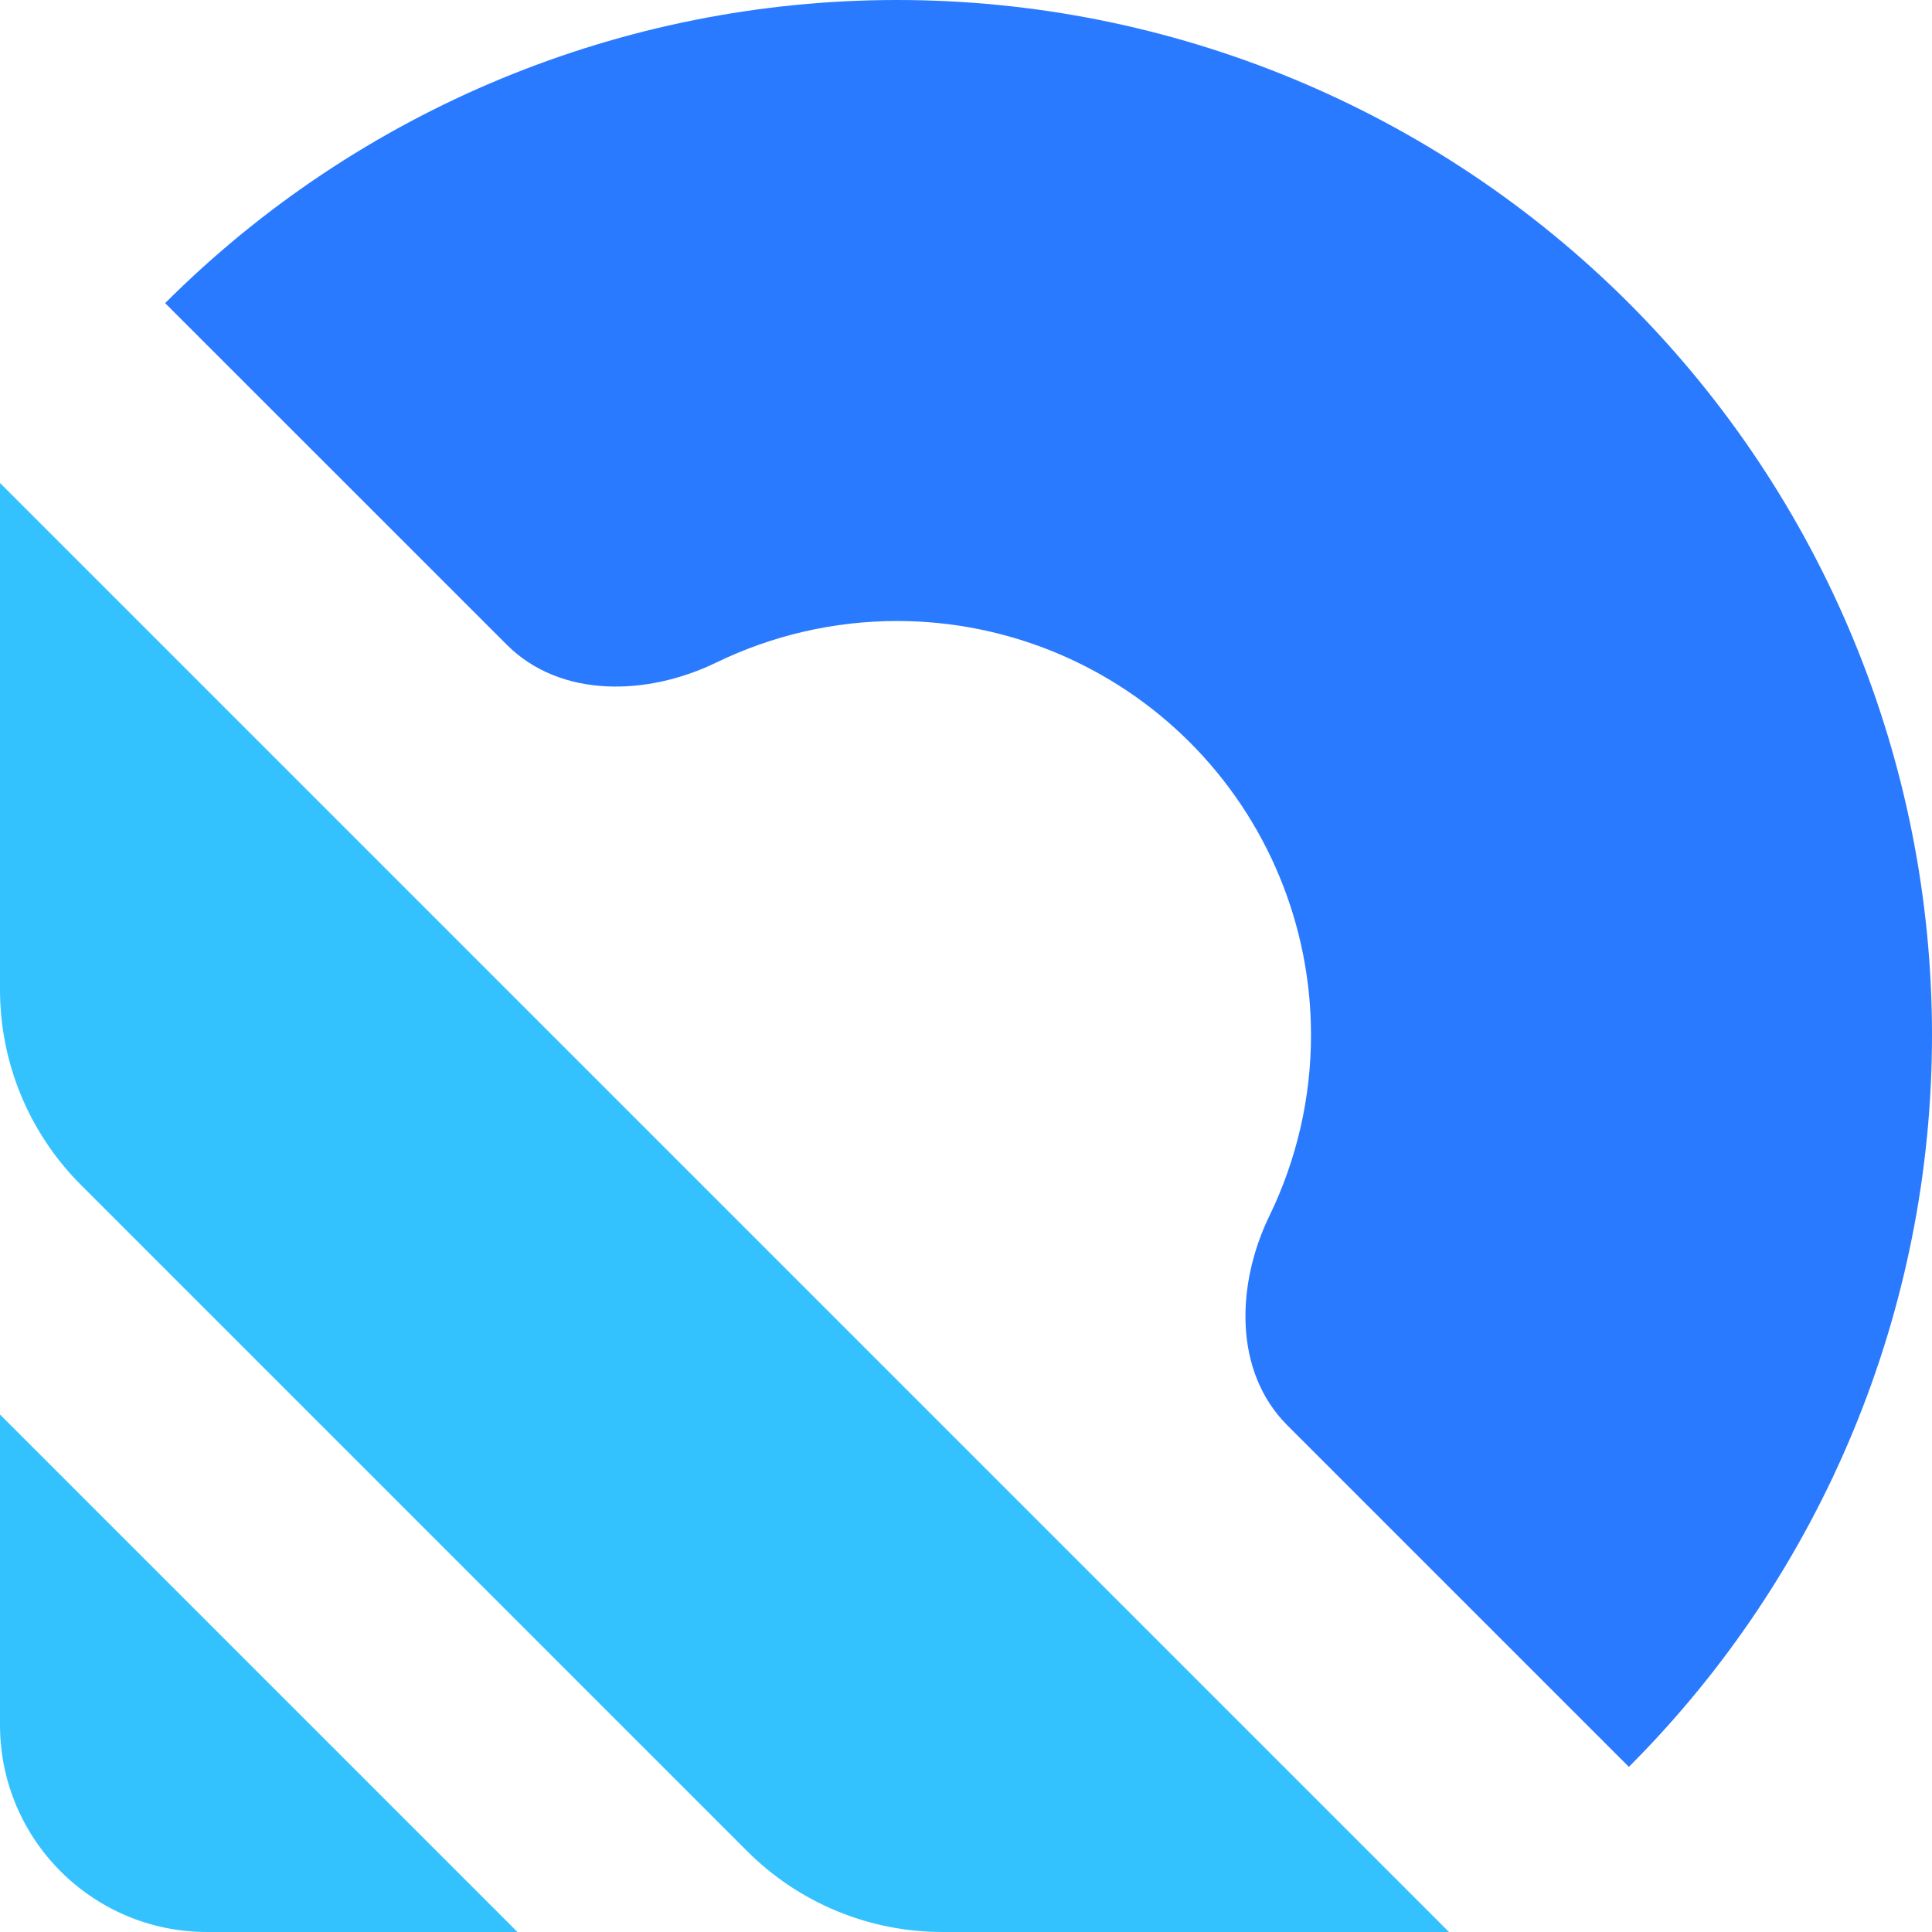
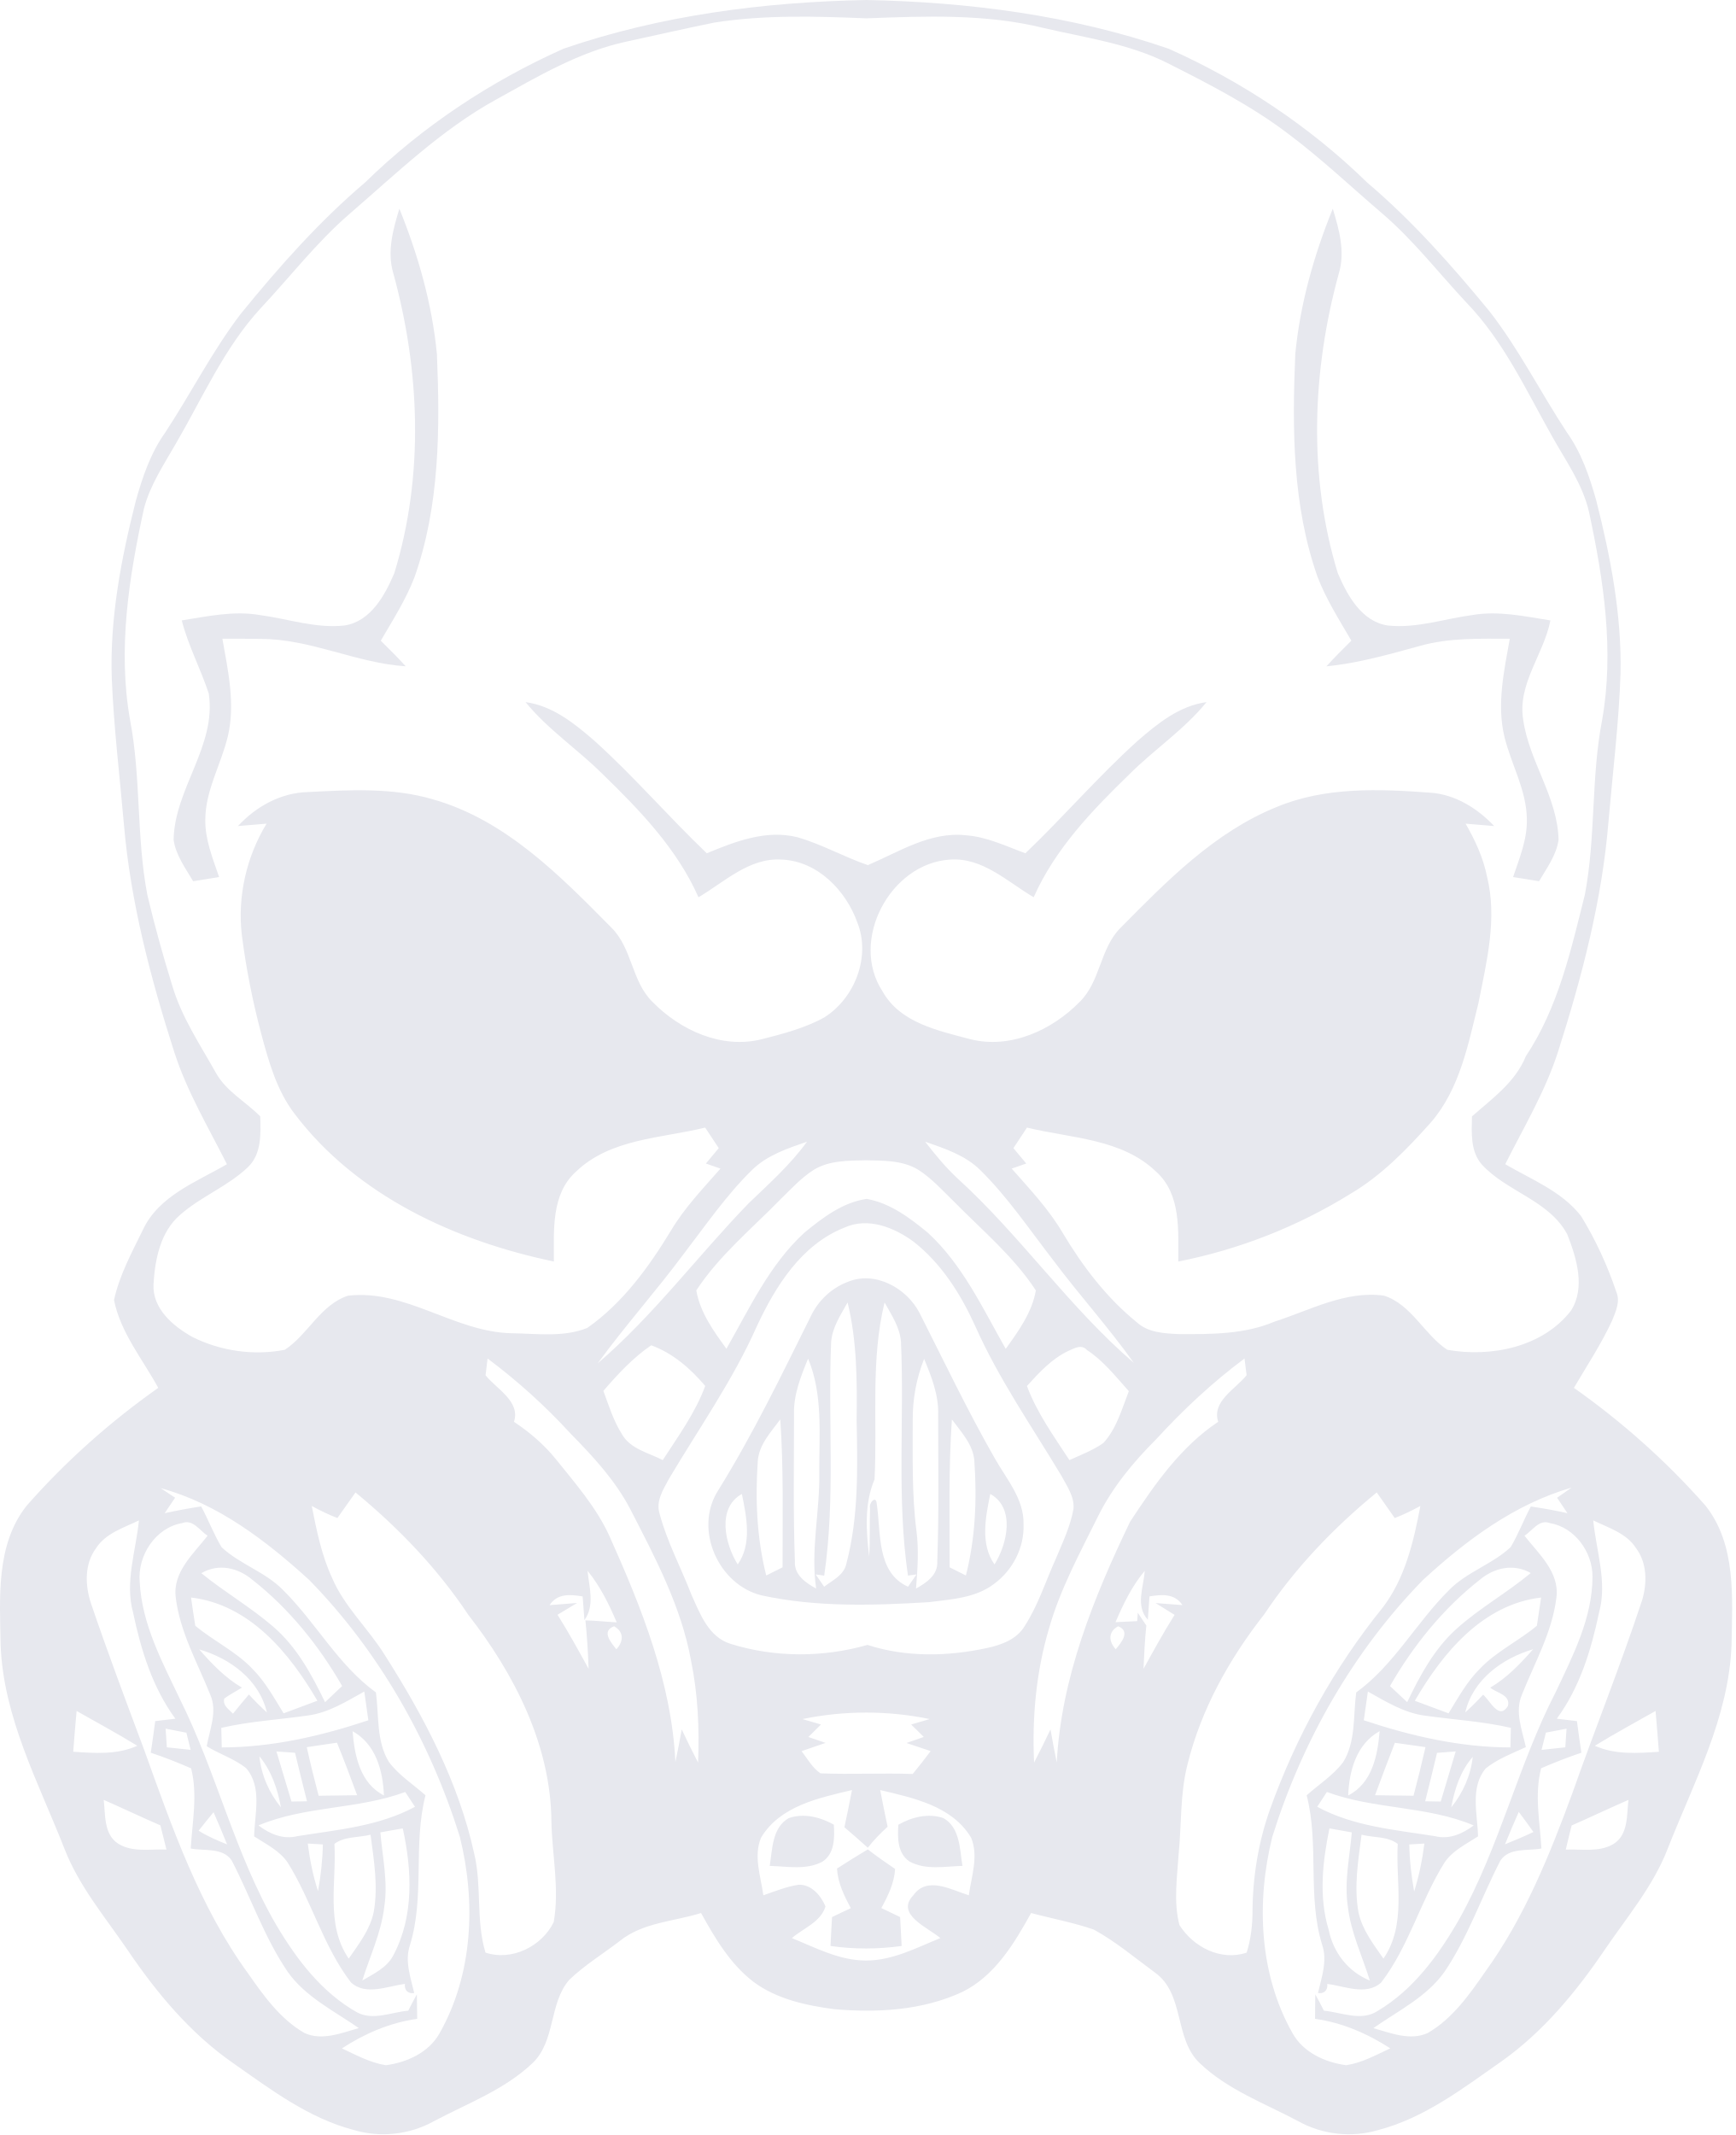
- <svg xmlns="http://www.w3.org/2000/svg" width="40" height="40" viewBox="0 0 40 40" fill="none">
-   <path d="M33.724 36.581C37.743 32.562 40 27.112 40 21.429C40 15.745 37.743 10.295 33.724 6.276C29.705 2.258 24.255 1.02188e-06 18.572 0C12.889 -1.02188e-06 7.438 2.258 3.419 6.276L10.491 13.347C11.606 14.463 13.408 14.407 14.828 13.718C15.984 13.157 17.262 12.857 18.572 12.857C20.845 12.857 23.025 13.76 24.633 15.368C26.24 16.975 27.143 19.155 27.143 21.429C27.143 22.738 26.843 24.017 26.282 25.173C25.593 26.592 25.537 28.394 26.653 29.51L33.724 36.581Z" fill="#297AFF" />
-   <path d="M30 40H19.51C17.994 40 16.541 39.398 15.469 38.326L1.674 24.531C0.602 23.459 0 22.006 0 20.49V10L30 40Z" fill="#34C2FF" />
-   <path d="M10.714 40H4.286C1.919 40 0 38.081 0 35.714V29.286L10.714 40Z" fill="#34C2FF" />
+ <svg xmlns="http://www.w3.org/2000/svg" width="443" height="545" viewBox="0 0 443 545" fill="none">
+   <path d="M143.88 12.427C168.694 3.893 195.04 0.507 221.187 0C247.294 0.52 273.587 3.907 298.36 12.44C317.054 20.787 334.4 32.293 349.067 46.627C360.587 56.4 370.6 67.733 380.187 79.373C387.747 89.067 393.267 100.107 400 110.347C403.707 115.533 405.8 121.64 407.507 127.72C411.16 142.107 414.014 156.867 413.72 171.787C413.307 184.48 411.734 197.093 410.64 209.733C409 229.84 403.84 249.453 397.72 268.6C394.467 278.667 389 287.787 384.28 297.187C391 301.107 398.72 304.107 403.64 310.427C407.36 316.493 410.374 323.04 412.64 329.787C413.694 332.24 412.494 334.8 411.574 337.08C408.814 343.08 405.147 348.6 401.814 354.28C414.107 362.947 425.44 373.04 435.4 384.333C443.32 394.32 442.254 407.893 442.054 419.867C441.374 438.44 432.374 455.053 425.734 471.973C422.04 481.507 415.36 489.373 409.667 497.733C402.4 508.453 393.974 518.653 383.347 526.187C373.494 533.08 363.667 540.667 351.814 543.747C345.04 545.747 337.574 544.907 331.414 541.467C322.854 536.907 313.387 533.453 306.28 526.653C299.667 520.373 302.52 508.933 294.787 503.48C289.68 499.733 284.8 495.6 279.24 492.56C274.027 490.76 268.56 489.76 263.24 488.333C258.907 496.147 253.947 504.44 245.627 508.507C235.467 513.213 223.947 513.84 212.947 512.88C205.747 511.92 198.28 510.32 192.347 505.893C186.414 501.347 182.547 494.773 178.974 488.333C172.027 490.52 164.107 490.72 158.24 495.467C153.92 498.787 149.214 501.64 145.28 505.44C140.107 511.507 141.88 520.973 135.96 526.64C128.814 533.453 119.32 536.933 110.72 541.507C104.574 544.92 97.12 545.733 90.374 543.733C78.84 540.747 69.214 533.44 59.614 526.72C48.654 519.133 39.987 508.733 32.574 497.773C26.854 489.387 20.16 481.493 16.454 471.92C9.827 455.027 0.854 438.44 0.16 419.907C-0.04 407.92 -1.12 394.32 6.827 384.333C16.774 373.027 28.107 362.947 40.4 354.28C36.414 346.96 30.76 340.173 29.107 331.853C30.494 325.533 33.627 319.76 36.454 313.987C40.507 305.24 50.134 301.733 57.934 297.187C53.2 287.787 47.734 278.653 44.494 268.573C38.44 249.667 33.334 230.32 31.64 210.493C30.56 198.04 29.04 185.627 28.534 173.147C28.014 157.8 30.934 142.587 34.694 127.773C36.4 121.707 38.467 115.613 42.16 110.44C48.734 100.44 54.16 89.693 61.427 80.16C71.16 68.187 81.427 56.587 93.214 46.573C107.854 32.253 125.2 20.773 143.88 12.427ZM182.387 5.76C174.854 7.293 167.347 9.013 159.827 10.64C147.867 13.227 137.24 19.547 126.654 25.413C112.667 33.107 101.16 44.32 89.16 54.667C80.827 61.867 74.094 70.64 66.587 78.64C57.307 88.693 51.787 101.4 44.974 113.107C41.894 118.493 38.334 123.76 36.747 129.84C32.894 147.48 30.027 165.787 33.2 183.773C36.04 198.52 34.787 213.693 37.614 228.44C39.454 236.213 41.6 243.92 43.96 251.547C46.334 259.64 51.094 266.667 55.174 273.96C57.827 278.667 62.76 281.227 66.44 284.987C66.574 289.413 66.8 294.507 63.36 297.88C58.2 302.84 51.294 305.413 45.947 310.147C40.92 314.493 39.56 321.533 39.187 327.853C38.894 334.053 44.147 338.493 49.054 341.253C56.267 344.893 64.787 346.107 72.707 344.56C78.627 340.693 81.8 333.04 88.867 330.747C103.6 329.04 116.014 340.013 130.52 340.333C136.96 340.413 143.774 341.44 149.92 338.987C159 332.627 165.64 323.44 171.334 314.067C174.787 308.253 179.507 303.373 183.934 298.307C183 297.987 181.147 297.333 180.214 297.013C181.307 295.693 182.4 294.387 183.494 293.08C182.334 291.32 181.174 289.587 180.027 287.84C168.814 290.587 155.854 290.613 147.04 299.093C140.627 304.867 141.427 314.213 141.4 322.027C116.28 316.787 91.12 305.28 75.267 284.4C70.68 278.44 68.627 271.093 66.707 263.947C64.494 255.627 62.814 247.16 61.734 238.627C60.6 228.8 62.92 218.693 68.054 210.253C65.614 210.453 63.187 210.653 60.747 210.867C65.374 205.867 71.707 202.347 78.627 202.187C89.254 201.64 100.174 201 110.507 204.04C129.067 209.293 142.96 223.52 156.12 236.827C161.4 242.053 161.24 250.493 166.534 255.707C173.614 262.96 184.2 267.84 194.414 265.293C199.88 263.907 205.454 262.467 210.427 259.72C218.227 254.813 222.347 244.227 218.88 235.493C215.947 227.293 208.734 219.827 199.614 219.427C191.307 218.867 185 225.12 178.32 229.04C172.867 216.72 163.414 206.893 153.88 197.64C147.52 191.28 139.88 186.253 134.174 179.227C141.094 180.173 146.64 184.667 151.747 189.093C161.814 198.16 170.64 208.467 180.44 217.813C187.734 214.8 195.627 211.707 203.627 213.733C209.814 215.52 215.467 218.747 221.56 220.84C229.56 217.44 237.52 212.213 246.6 213.227C251.934 213.6 256.814 216 261.774 217.813C271.547 208.493 280.36 198.2 290.4 189.147C295.52 184.707 301.067 180.173 308.027 179.227C302.32 186.267 294.667 191.293 288.307 197.667C278.774 206.907 269.347 216.733 263.894 229.04C257.2 225.107 250.854 218.827 242.52 219.427C227.254 220.387 216.8 240.093 225.307 253.067C229.827 261.133 239.534 263.093 247.734 265.28C257.96 267.853 268.587 262.973 275.68 255.707C280.96 250.52 280.814 242.093 286.04 236.88C297.867 224.92 310.067 212.4 325.96 205.987C338.32 200.84 352.014 201.373 365.094 202.347C371.48 202.76 377.147 206.32 381.467 210.867C379.027 210.667 376.587 210.453 374.16 210.253C376.587 214.467 378.667 218.947 379.627 223.747C382.294 234.453 379.547 245.44 377.454 255.987C374.827 266.587 372.68 277.96 365.334 286.48C359.2 293.347 352.68 300.107 344.68 304.8C331.254 313.107 316.32 318.973 300.814 322.027C300.787 314.227 301.587 304.907 295.2 299.133C286.387 290.613 273.414 290.587 262.187 287.84C261.04 289.587 259.867 291.32 258.72 293.08C259.814 294.387 260.907 295.693 262 297.013C261.067 297.333 259.214 297.973 258.28 298.307C262.92 303.573 267.8 308.72 271.36 314.813C276.427 323.293 282.507 331.28 290.214 337.533C293.134 340.213 297.32 340.387 301.08 340.56C309.254 340.587 317.707 340.627 325.374 337.373C334.454 334.467 343.48 329.4 353.307 330.733C360.4 333.013 363.574 340.68 369.494 344.56C380.6 346.547 393.814 343.92 401.054 334.587C404.84 328.68 402.467 321.12 400.134 315.12C395.48 306.373 384.654 304.24 378.267 297.227C375.347 293.827 375.707 289.147 375.787 284.987C380.974 280.4 386.84 276.28 389.547 269.613C397.787 257.253 401.04 242.613 404.6 228.427C407.427 213.707 406.16 198.533 409.014 183.8C412.147 166.093 409.4 148.067 405.667 130.693C404.054 123.6 399.72 117.627 396.24 111.373C389.6 99.613 383.854 87.053 374.36 77.227C367.28 69.667 360.907 61.4 353.027 54.627C345.08 47.84 337.494 40.64 329.134 34.347C319.56 27.04 308.787 21.52 298.067 16.107C288.187 11.133 277.134 9.64 266.494 7.16C251.694 3.493 236.294 4.107 221.2 4.68C208.267 4.16 195.214 3.747 182.387 5.76ZM191.987 298.667C185.427 305.08 180.227 312.693 174.654 319.947C167.56 329.52 159.587 338.413 152.574 348.04C166.827 335.813 178.08 320.627 191.107 307.187C196.32 302.173 201.76 297.333 206.027 291.44C201.054 293.16 195.827 294.88 191.987 298.667ZM236.187 291.44C238.694 294.68 241.307 297.853 244.294 300.667C260.48 315.333 272.88 333.653 289.467 347.907C282.974 338.773 275.414 330.453 268.72 321.48C262.747 313.76 257.254 305.587 250.28 298.707C246.427 294.893 241.174 293.173 236.187 291.44ZM207.76 298.613C204.574 300.64 202 303.467 199.307 306.093C191.92 313.667 183.614 320.48 177.76 329.4C178.747 335.067 182.16 339.76 185.454 344.293C191.32 334 196.454 322.853 205.307 314.707C209.974 310.867 215.107 306.933 221.254 306.04C227.254 307.093 232.294 310.907 236.894 314.693C245.76 322.853 250.894 334 256.76 344.32C260.027 339.76 263.454 335.067 264.454 329.413C258.787 320.733 250.747 314.067 243.547 306.733C240.627 303.907 237.894 300.813 234.44 298.613C230.427 296.16 225.547 296.28 221.027 296.187C216.547 296.28 211.72 296.2 207.76 298.613ZM215.614 313.36C204.64 317.653 197.974 328.347 193.214 338.56C187.107 352.333 178.387 364.68 170.734 377.587C169.32 380.24 167.4 383.2 168.374 386.333C170.267 393.52 173.827 400.107 176.494 407.013C178.694 411.893 180.88 417.92 186.56 419.64C197.827 423.147 210.134 423.133 221.467 419.893C231.307 423.093 241.987 422.853 252.014 420.68C255.667 419.893 259.587 418.467 261.587 415.093C265.054 409.747 266.96 403.613 269.574 397.84C271.294 393.72 273.267 389.627 274.054 385.187C274.347 382.053 272.36 379.333 270.96 376.693C263.4 364.093 254.947 351.96 248.96 338.48C245.28 330.36 240.36 322.56 233.267 316.987C228.32 313.347 221.614 310.627 215.614 313.36ZM154.04 355.053C155.414 358.787 156.6 362.64 158.734 366.027C160.867 369.893 165.56 370.827 169.2 372.72C173.147 366.613 177.507 360.667 180.04 353.787C176.267 349.347 171.787 345.427 166.254 343.413C161.574 346.6 157.72 350.787 154.04 355.053ZM272.707 344.867C268.48 346.867 265.28 350.4 262.174 353.8C264.72 360.667 269.054 366.627 273.014 372.72C275.96 371.373 279.04 370.227 281.694 368.347C285.08 364.653 286.4 359.68 288.187 355.12C284.84 351.413 281.72 347.373 277.507 344.627C276.094 343.04 274.227 344.213 272.707 344.867ZM124.48 346.787C124.294 348.213 124.12 349.627 123.96 351.067C126.774 354.587 132.92 357.707 131.214 362.947C135.214 365.6 138.894 368.747 141.92 372.493C146.907 378.707 152.254 384.8 155.587 392.107C163.787 410.413 171.454 429.493 172.427 449.787C173.027 447.027 173.534 444.24 174.04 441.467C175.374 444.307 176.76 447.133 178.214 449.933C178.574 441.213 178.174 432.453 176.414 423.88C173.907 410.08 167.254 397.587 160.907 385.24C157.067 377.88 151.387 371.773 145.627 365.907C139.2 358.893 132.107 352.493 124.48 346.787ZM317.72 346.787C309.56 352.867 302.08 359.84 295.214 367.347C289.374 373.173 284.027 379.613 280.334 387.053C275.707 396.4 270.654 405.667 267.787 415.76C264.52 426.827 263.454 438.44 264 449.933C265.44 447.133 266.84 444.307 268.187 441.467C268.68 444.28 269.2 447.107 269.787 449.92C270.92 428.24 279.227 407.773 288.507 388.453C294.72 379 301.427 369.293 311 362.947C309.307 357.707 315.427 354.587 318.254 351.053C318.08 349.627 317.907 348.2 317.72 346.787ZM41.027 379.88C41.947 380.48 43.787 381.707 44.707 382.32C43.814 383.627 42.934 384.947 42.04 386.267C45.134 385.6 48.24 385.013 51.36 384.547C53.2 387.96 54.574 391.613 56.56 394.947C61.267 399.36 67.814 401.267 72.334 405.96C80.68 414.24 86.334 425.04 95.974 432.027C96.774 437.947 96.04 444.44 99.267 449.747C101.8 453.173 105.48 455.48 108.627 458.28C105.4 470.867 108.507 484.093 104.654 496.547C103.28 500.613 104.84 504.787 105.747 508.76C104.254 509.027 103.16 508.093 103.374 506.44C98.947 506.96 93.4 509.56 89.587 506.04C82.507 496.813 79.574 485.24 73.44 475.453C71.36 472.387 67.894 470.747 64.88 468.773C65 463.013 67.014 456.147 62.8 451.32C59.774 448.933 56.027 447.773 52.774 445.76C53.52 441.467 55.56 436.92 53.694 432.64C50.44 424.493 45.934 416.627 44.867 407.8C44.027 401.32 49.387 396.653 53 392.027C51.027 390.773 49.254 387.733 46.56 388.787C39.707 389.933 35.067 397.093 35.667 403.813C36.2 414.533 41.387 424.2 45.907 433.68C55.307 452.493 59.974 473.387 70.654 491.6C75.827 500.293 82.254 508.72 91.227 513.733C95.32 515.853 99.974 513.627 104.227 513.267C104.934 511.853 105.654 510.453 106.427 509.093C106.454 510.653 106.494 513.773 106.507 515.347C99.6 516.307 93.107 519.093 87.294 522.893C90.92 524.587 94.507 526.56 98.52 527.187C103.867 526.48 109.454 523.96 112.187 519.08C120.787 503.96 121.52 485.44 117.387 468.84C109.76 444.493 96.827 421.613 78.947 403.32C67.934 393.293 55.627 383.84 41.027 379.88ZM363.294 403.307C345.387 421.613 332.44 444.507 324.814 468.88C320.694 485.44 321.427 503.907 329.974 519C332.694 523.92 338.307 526.48 343.694 527.187C347.707 526.573 351.294 524.573 354.934 522.88C349.107 519.107 342.627 516.307 335.72 515.347C335.734 513.787 335.76 510.653 335.787 509.093C336.56 510.453 337.28 511.853 337.987 513.267C342.467 513.68 347.534 516.08 351.707 513.333C360.854 507.907 367.294 499.053 372.494 489.973C382.827 471.547 387.52 450.64 397.187 431.893C401.574 422.6 406.547 413 406.56 402.467C406.574 396.173 402.027 389.867 395.667 388.8C392.947 387.733 391.187 390.76 389.2 392.027C392.814 396.653 398.187 401.32 397.347 407.8C396.28 416.627 391.774 424.467 388.534 432.613C386.667 436.973 388.6 441.653 389.547 445.987C386.04 447.6 382.334 448.987 379.294 451.427C375.24 456.28 377.214 463.053 377.334 468.773C374.32 470.747 370.854 472.373 368.787 475.44C362.627 485.253 359.694 496.88 352.56 506.133C348.694 509.507 343.24 506.96 338.84 506.44C339.054 508.093 337.947 509.027 336.48 508.76C337.387 504.76 338.934 500.547 337.547 496.467C333.707 484.04 336.827 470.84 333.587 458.28C336.72 455.493 340.374 453.187 342.92 449.8C346.187 444.493 345.427 437.973 346.24 432.027C355.867 425.04 361.534 414.253 369.867 405.973C374.4 401.28 380.947 399.36 385.667 394.933C387.64 391.613 389 387.973 390.814 384.56C393.947 385.013 397.067 385.587 400.16 386.267C399.28 384.947 398.4 383.64 397.52 382.333C398.747 381.467 399.974 380.6 401.214 379.747C386.667 383.947 374.28 393.2 363.294 403.307ZM90.76 380.973C89.214 383.147 87.68 385.32 86.134 387.507C83.88 386.653 81.707 385.573 79.587 384.427C80.827 390.68 82.094 397 84.787 402.813C87.974 410.253 94.12 415.787 98.32 422.613C108.24 438.213 117.067 454.947 121.054 473.133C123.067 481.453 121.44 490.227 123.947 498.44C130.667 500.68 138.36 496.827 141.36 490.653C142.867 482.16 140.96 473.587 140.774 465.067C140.654 445.507 131.32 427.32 119.547 412.2C111.654 400.333 101.734 390.013 90.76 380.973ZM322.747 412.093C313.814 423.48 306.6 436.387 303.134 450.52C301.254 457.947 301.654 465.68 300.907 473.253C300.52 479.28 299.56 485.48 301.107 491.413C304.64 497.013 311.694 500.667 318.267 498.44C319.347 495.013 319.76 491.44 319.76 487.867C319.827 479.027 321.267 470.2 324.227 461.867C330.894 443.28 340.574 425.72 353 410.36C358.72 402.88 360.907 393.493 362.614 384.427C360.494 385.573 358.32 386.653 356.067 387.507C354.534 385.333 353 383.147 351.48 380.973C340.507 389.96 330.627 400.267 322.747 412.093ZM24.534 395.187C21.534 399.213 21.707 404.627 23.2 409.213C27.467 421.773 32.134 434.2 36.787 446.627C43.92 466.453 50.934 486.76 63.467 503.947C67.427 509.613 71.654 515.493 77.774 518.987C82.267 521 87.187 518.96 91.587 517.707C85.28 513.293 77.974 509.773 73.44 503.333C67.467 494.533 64.04 484.373 59.187 474.987C56.96 471.533 52.16 472.547 48.694 471.867C49.094 465.053 50.494 458.16 48.8 451.413C45.414 449.933 41.987 448.573 38.494 447.413C38.894 444.72 39.28 442.04 39.627 439.347C41.334 439.133 43.054 438.933 44.774 438.733C38.934 430.787 35.987 421.213 33.987 411.68C31.814 403.853 34.707 395.907 35.467 388.107C31.6 390 27 391.36 24.534 395.187ZM406.747 388.107C407.507 395.907 410.387 403.84 408.227 411.653C406.227 421.2 403.294 430.787 397.44 438.733C399.147 438.933 400.867 439.133 402.587 439.347C402.934 442.04 403.307 444.72 403.72 447.413C400.24 448.573 396.827 449.933 393.454 451.373C391.68 458.133 393.134 465.053 393.52 471.867C390.054 472.533 385.254 471.547 383.027 474.987C378.16 484.4 374.72 494.587 368.734 503.4C364.174 509.8 356.894 513.307 350.614 517.72C355.04 518.96 359.974 521.013 364.48 518.973C370.8 515.32 375.107 509.187 379.187 503.307C389.2 489.467 395.64 473.467 401.494 457.533C407.28 441.12 413.787 424.973 419.24 408.44C420.534 404.08 420.507 398.987 417.68 395.2C415.227 391.36 410.614 390 406.747 388.107ZM51.4 401.587C57.307 406.4 63.947 410.227 69.72 415.213C75.76 420.36 79.574 427.48 82.987 434.52C84.44 433.133 85.894 431.76 87.347 430.387C81.427 420.08 73.787 410.613 64.427 403.267C60.707 400.147 55.76 399.027 51.4 401.587ZM377.787 403.267C368.414 410.613 360.774 420.093 354.854 430.4C356.32 431.76 357.787 433.133 359.254 434.507C362.494 427.733 366.147 420.933 371.787 415.84C377.68 410.52 384.694 406.627 390.8 401.547C386.427 399.08 381.507 400.147 377.787 403.267ZM150 400.973C150.4 405.16 151.92 409.813 149.2 413.56C149.094 412.053 148.854 409.027 148.747 407.52C145.667 407.013 142.294 406.667 140.307 409.747C142.067 409.6 145.574 409.32 147.334 409.187C145.667 410.187 144 411.187 142.334 412.2C145.16 416.693 147.72 421.347 150.267 426C150.12 421.867 149.88 417.733 149.454 413.627C152.12 413.693 154.774 414 157.44 414.133C155.48 409.48 153.214 404.92 150 400.973ZM284.787 414.093C286.174 414.027 288.934 413.893 290.32 413.827L290.467 411.68C291.2 412.76 291.934 413.853 292.654 414.947C292.267 418.627 292.094 422.307 291.934 426C294.494 421.36 297.04 416.707 299.867 412.227C298.24 411.213 296.627 410.213 295.014 409.213C296.734 409.347 300.16 409.6 301.88 409.733C299.88 406.707 296.534 407 293.454 407.52C293.347 409 293.147 411.987 293.04 413.48C289.787 409.893 291.974 405.2 292.24 400.987C288.987 404.88 286.76 409.453 284.787 414.093ZM48.774 407.8C49.107 410.2 49.467 412.6 49.854 415C54.507 418.893 60.147 421.507 64.36 425.92C67.694 429.24 69.96 433.387 72.4 437.36C75.28 436.307 78.147 435.227 81.027 434.147C73.92 421.973 63.72 409.56 48.774 407.8ZM361.2 434.16C364.067 435.227 366.934 436.307 369.814 437.36C372.24 433.413 374.48 429.28 377.8 425.987C382.027 421.533 387.694 418.92 392.36 415C392.734 412.6 393.094 410.2 393.44 407.8C378.494 409.56 368.28 421.973 361.2 434.16ZM157.347 421.013C159.2 419.04 159.36 416.587 156.774 415.133C153.4 416.4 156.04 419.307 157.347 421.013ZM284.84 421C286.227 419.36 288.72 416.427 285.454 415.133C282.854 416.56 283.027 419.013 284.84 421ZM50.854 421.04C54.08 424.72 57.507 428.32 61.774 430.8C60.267 431.72 58.694 432.547 57.267 433.573C56.774 435.373 58.44 436.32 59.48 437.453C60.827 435.813 62.147 434.147 63.547 432.547C64.987 434.147 66.534 435.68 68.134 437.133C66.187 428.773 58.734 423.333 50.854 421.04ZM374.067 437.133C375.654 435.693 377.174 434.187 378.627 432.6C380.48 434.16 382.627 439.133 384.947 435.533C385.734 432.653 382.134 432.2 380.44 430.8C384.72 428.32 388.147 424.68 391.4 421C383.52 423.333 376.027 428.747 374.067 437.133ZM78.667 437.907C71.28 438.973 63.787 439.387 56.494 441.067C56.534 442.32 56.587 444.827 56.614 446.067C69.4 446.053 81.974 443.16 94.04 439.133C93.68 436.68 93.334 434.24 93 431.8C88.454 434.307 83.907 437.2 78.667 437.907ZM349.214 431.8C348.867 434.24 348.52 436.68 348.174 439.133C360.24 443.16 372.814 446.053 385.6 446.067C385.627 444.827 385.68 442.32 385.72 441.067C378.414 439.387 370.934 438.973 363.547 437.92C358.307 437.173 353.747 434.32 349.214 431.8ZM18.694 447.16C24.187 447.547 29.894 447.973 35.054 445.64C29.974 442.52 24.747 439.693 19.56 436.76C19.24 440.227 18.947 443.693 18.694 447.16ZM204.867 438.827C206.44 439.28 208.014 439.747 209.6 440.213C208.52 441.28 207.44 442.333 206.374 443.4C207.48 443.787 209.68 444.533 210.774 444.907C208.734 445.627 206.68 446.293 204.64 447.013C206.16 448.96 207.374 451.28 209.48 452.68C217.307 452.987 225.174 452.573 233.014 452.84C234.6 450.933 236.107 448.987 237.587 447C235.52 446.293 233.48 445.627 231.427 444.933C232.534 444.547 234.734 443.773 235.84 443.387C234.76 442.333 233.68 441.267 232.614 440.213C234.187 439.747 235.774 439.293 237.347 438.827C226.707 436.613 215.507 436.613 204.867 438.827ZM407.16 445.64C412.32 447.96 418.027 447.547 423.507 447.173C423.254 443.693 422.96 440.227 422.654 436.76C417.467 439.693 412.24 442.52 407.16 445.64ZM42.28 441.267C42.387 442.853 42.494 444.44 42.6 446.04C44.614 446.24 46.64 446.453 48.667 446.68C48.307 445.213 47.947 443.76 47.587 442.307C45.814 441.947 44.04 441.6 42.28 441.267ZM394.667 442.28C394.28 443.747 393.907 445.213 393.547 446.693C395.56 446.467 397.587 446.253 399.614 446.04C399.72 444.44 399.827 442.853 399.934 441.28C398.16 441.6 396.414 441.933 394.667 442.28ZM90.014 441.92C90.507 448.133 91.907 455.2 98.014 458.32C97.76 451.987 95.947 445.213 90.014 441.92ZM344.187 458.32C350.32 455.2 351.707 448.107 352.214 441.907C346.294 445.213 344.44 451.973 344.187 458.32ZM78.32 446C79.227 450.16 80.267 454.28 81.347 458.4C84.627 458.347 87.894 458.293 91.174 458.267C89.52 453.773 87.84 449.293 86.027 444.853C83.454 445.227 80.894 445.613 78.32 446ZM356.107 444.88C354.387 449.32 352.694 453.787 351.04 458.267C354.307 458.293 357.587 458.347 360.867 458.4C361.947 454.28 362.974 450.147 363.92 445.987C361.307 445.6 358.707 445.24 356.107 444.88ZM70.574 447.093C71.867 451.347 73.12 455.613 74.414 459.88C75.4 459.853 77.374 459.827 78.374 459.813C77.307 455.693 76.334 451.547 75.32 447.427C74.134 447.347 71.76 447.173 70.574 447.093ZM366.867 447.453C365.88 451.573 364.894 455.693 363.84 459.813C364.84 459.827 366.814 459.853 367.814 459.88C369.094 455.613 370.347 451.347 371.64 447.08C370.44 447.173 368.067 447.36 366.867 447.453ZM66.214 448.307C66.707 453.107 68.68 457.627 71.72 461.36C70.88 456.653 69.28 452.04 66.214 448.307ZM370.507 461.36C373.48 457.667 375.48 453.213 375.987 448.467C372.84 452.093 371.334 456.72 370.507 461.36ZM65.987 465.973C68.84 468.147 72.294 469.64 75.96 468.707C86.107 467.08 96.734 466.213 105.947 461.213C105.107 459.947 104.28 458.693 103.454 457.44C91.36 461.933 77.92 460.933 65.987 465.973ZM194.307 469.08C192.307 473.787 194.227 479 194.88 483.813C197.814 482.8 200.707 481.613 203.787 481.133C207.08 480.907 209.614 483.893 210.747 486.667C209.507 490.667 205.094 492.213 202.16 494.733C208.227 497.213 214.294 500.44 221.027 500.467C227.814 500.493 233.934 497.227 240.067 494.733C236.987 492.067 228.467 488.693 233.174 483.8C236.707 478.827 242.854 482.413 247.334 483.813C247.987 479 249.88 473.827 247.92 469.107C243.094 461.013 233.187 458.96 224.707 456.947C225.307 460.067 225.934 463.187 226.6 466.307C224.787 467.973 223.054 469.72 221.547 471.667C219.574 469.88 217.587 468.16 215.574 466.44C216.267 463.28 216.894 460.107 217.507 456.947C209.04 458.96 199.147 461 194.307 469.08ZM338.747 457.44C337.92 458.693 337.094 459.947 336.28 461.213C345.507 466.227 356.174 467.093 366.36 468.72C369.974 469.627 373.4 468.107 376.227 465.973C364.294 460.933 350.854 461.933 338.747 457.44ZM26.48 459.453C26.934 463.293 26.454 468.28 30.227 470.667C33.867 472.92 38.454 471.96 42.494 472.133C41.987 470.067 41.467 468.013 40.947 465.96C36.094 463.853 31.32 461.573 26.48 459.453ZM401.24 465.987C400.72 468.027 400.214 470.08 399.734 472.147C403.747 471.973 408.267 472.893 411.907 470.72C415.747 468.347 415.28 463.333 415.734 459.453C410.88 461.573 406.094 463.853 401.24 465.987ZM50.707 467.32C52.987 468.747 55.467 469.827 57.974 470.813C56.88 468.053 55.707 465.32 54.52 462.6C53.24 464.147 51.96 465.72 50.707 467.32ZM387.734 462.52C386.52 465.253 385.347 468.013 384.227 470.787C386.667 469.813 389.094 468.787 391.48 467.653C390.254 465.907 389 464.2 387.734 462.52ZM97.107 467.747C97.627 474.013 99.08 480.32 98.12 486.64C97.374 493.24 94.454 499.293 92.494 505.573C95.387 503.84 98.76 502.32 100.4 499.16C105.72 489.213 105.187 477.453 102.827 466.747C100.92 467.053 99.014 467.4 97.107 467.747ZM339.4 466.733C337.654 475.24 336.627 484.173 339.214 492.64C340.387 498.44 344.187 503.333 349.72 505.573C347.774 499.32 344.867 493.293 344.107 486.733C343.12 480.387 344.587 474.053 345.107 467.747C343.2 467.4 341.294 467.053 339.4 466.733ZM85.374 470.68C85.96 480.467 83.054 491.267 89.027 499.973C91.574 496.293 94.467 492.6 95.4 488.12C96.587 481.56 95.454 474.88 94.6 468.347C91.56 469.12 87.987 468.72 85.374 470.68ZM346.814 488.133C347.747 492.613 350.64 496.293 353.187 499.973C359.16 491.267 356.254 480.467 356.84 470.693C354.227 468.707 350.64 469.133 347.6 468.347C346.76 474.88 345.614 481.56 346.814 488.133ZM78.574 470.6C79.094 474.72 79.894 478.8 81.187 482.747C81.907 478.813 82.347 474.827 82.427 470.827C81.467 470.773 79.534 470.667 78.574 470.6ZM359.787 470.827C359.854 474.853 360.32 478.88 361.027 482.853C362.28 478.853 363.107 474.747 363.64 470.6C362.68 470.653 360.747 470.773 359.787 470.827Z" fill="#E7E8EE" />
+   <path d="M101.96 53.28C106.774 65.16 110.32 77.627 111.547 90.413C112.334 109.507 112.267 129.12 105.814 147.36C103.614 153.08 100.294 158.267 97.214 163.547C99.374 165.68 101.534 167.84 103.587 170.093C90.934 169.253 79.254 163.08 66.507 163.093C63.267 163.027 60.014 163.053 56.774 163.053C58.227 171.24 60.12 179.72 58.16 188C56.44 195.12 52.454 201.72 52.414 209.2C52.32 214.32 54.32 219.12 55.934 223.88C53.72 224.253 51.507 224.613 49.307 224.947C47.334 221.587 44.867 218.307 44.32 214.347C44.574 201.28 55.32 190.387 53.294 177.027C51.227 170.733 48.054 164.827 46.4 158.373C52.974 157.333 59.654 155.853 66.307 157C73.507 157.947 80.64 160.493 87.974 159.667C94.654 158.627 98.294 151.92 100.68 146.267C108.294 121.44 107.24 94.507 100.374 69.64C98.787 64.16 100.347 58.533 101.96 53.28Z" fill="#E7E8EE" />
+   <path d="M330.68 90.387C331.907 77.613 335.44 65.147 340.254 53.28C341.867 58.56 343.44 64.2 341.827 69.693C334.974 94.533 333.934 121.453 341.52 146.267C343.934 151.947 347.614 158.707 354.347 159.68C361.627 160.453 368.68 157.96 375.814 157.013C382.494 155.84 389.214 157.333 395.814 158.373C394.12 167.027 387.374 174.56 388.867 183.707C390.347 194.36 397.667 203.467 397.894 214.387C397.334 218.333 394.867 221.6 392.92 224.947C390.694 224.6 388.494 224.253 386.28 223.893C387.894 219.107 389.907 214.307 389.8 209.173C389.747 201.693 385.774 195.107 384.054 188C382.094 179.72 383.987 171.24 385.44 163.053C377.76 163.053 369.92 162.76 362.467 164.893C354.614 167.027 346.76 169.307 338.627 170.093C340.68 167.84 342.827 165.68 345 163.547C341.907 158.24 338.574 153.013 336.36 147.253C329.947 129.04 329.867 109.44 330.68 90.387Z" fill="#E7E8EE" />
+   <path d="M216.32 327.267C223.36 324.267 231.52 328.8 234.8 335.24C241.08 347.653 247.08 360.227 253.987 372.307C256.987 377.613 261.494 382.707 261.307 389.16C261.52 395.08 258.52 400.853 253.774 404.32C249.027 407.96 242.8 408.253 237.094 408.987C222.92 409.84 208.454 410.293 194.494 407.267C183.44 404.613 177.147 390.533 183.187 380.707C192.12 366.36 199.48 351.107 207 335.987C208.867 332.04 212.227 328.84 216.32 327.267ZM212.187 342.56C211.32 362.427 213.334 382.44 210.414 402.2L208.24 401.907C208.96 402.947 209.68 403.987 210.4 405.04C212.534 403.413 215.454 402.093 216.067 399.187C219.227 387.253 218.934 374.787 218.694 362.56C218.827 352.493 218.787 342.307 216.387 332.48C214.627 335.653 212.467 338.84 212.187 342.56ZM225.827 332.48C222.214 347.28 224.027 362.587 223.267 377.64C220.627 383.84 221.12 390.8 221.894 397.347C222.16 393.227 221.974 389.093 222.12 384.96C221.76 383.627 223.694 381.56 223.827 383.88C224.96 391.173 223.68 401.387 231.814 405.04C232.534 403.987 233.254 402.947 233.974 401.907L231.8 402.2C228.88 382.427 230.907 362.4 230.014 342.52C229.734 338.8 227.574 335.64 225.827 332.48ZM206.307 346.813C204.427 351.36 202.547 356.093 202.707 361.107C202.707 373.613 202.48 386.133 202.934 398.627C202.734 402.027 205.707 404.053 208.36 405.507C206.894 395.573 209.36 385.707 209.16 375.773C209.107 366.08 210.134 356 206.307 346.813ZM233.014 362.547C233.04 371.933 232.76 381.373 233.96 390.72C234.6 395.627 234.254 400.587 233.854 405.507C236.48 404.053 239.48 402.04 239.28 398.64C239.734 386.147 239.507 373.64 239.507 361.147C239.68 356.147 237.8 351.4 235.92 346.88C233.947 351.867 232.974 357.173 233.014 362.547ZM193.454 373.08C192.787 382.813 193.214 392.667 195.614 402.173C197 401.467 198.387 400.773 199.787 400.093C199.76 387.507 200.08 374.907 199.2 362.333C196.8 365.587 193.707 368.813 193.454 373.08ZM243.014 362.333C242.147 374.907 242.454 387.507 242.44 400.093C243.814 400.773 245.2 401.48 246.587 402.173C249.014 392.64 249.44 382.733 248.747 372.947C248.454 368.747 245.387 365.56 243.014 362.333ZM188.334 399.347C192.027 394.133 190.587 387.187 189.4 381.36C182.934 384.96 185.094 394.173 188.334 399.347ZM253.894 399.347C257.134 394.16 259.28 384.973 252.814 381.36C251.627 387.187 250.187 394.133 253.894 399.347Z" fill="#E7E8EE" />
+   <path d="M201.36 464.107C205.254 462.773 209.4 463.84 212.88 465.787C213.08 469.107 213.107 473.173 209.96 475.227C205.814 477.44 200.974 476.413 196.507 476.307C197.2 472.067 197.094 466.547 201.36 464.107Z" fill="#E7E8EE" />
+   <path d="M229.347 465.787C232.8 463.84 236.947 462.787 240.827 464.093C245.12 466.507 245.014 472.067 245.707 476.307C241.214 476.413 236.347 477.453 232.2 475.187C229.094 473.12 229.12 469.093 229.347 465.787Z" fill="#E7E8EE" />
+   <path d="M213.68 476.973C216.267 475.307 218.894 473.68 221.534 472.093C223.8 473.84 226.147 475.48 228.52 477.093C228.294 480.707 226.707 483.947 225 487.067C226.587 487.827 228.2 488.6 229.8 489.373C229.934 491.827 230.067 494.28 230.187 496.747C224.174 497.587 218.04 497.613 212.027 496.747C212.134 494.28 212.28 491.813 212.414 489.373C214.014 488.6 215.6 487.827 217.214 487.093C215.494 483.92 213.894 480.627 213.68 476.973Z" fill="#E7E8EE" />
</svg>
